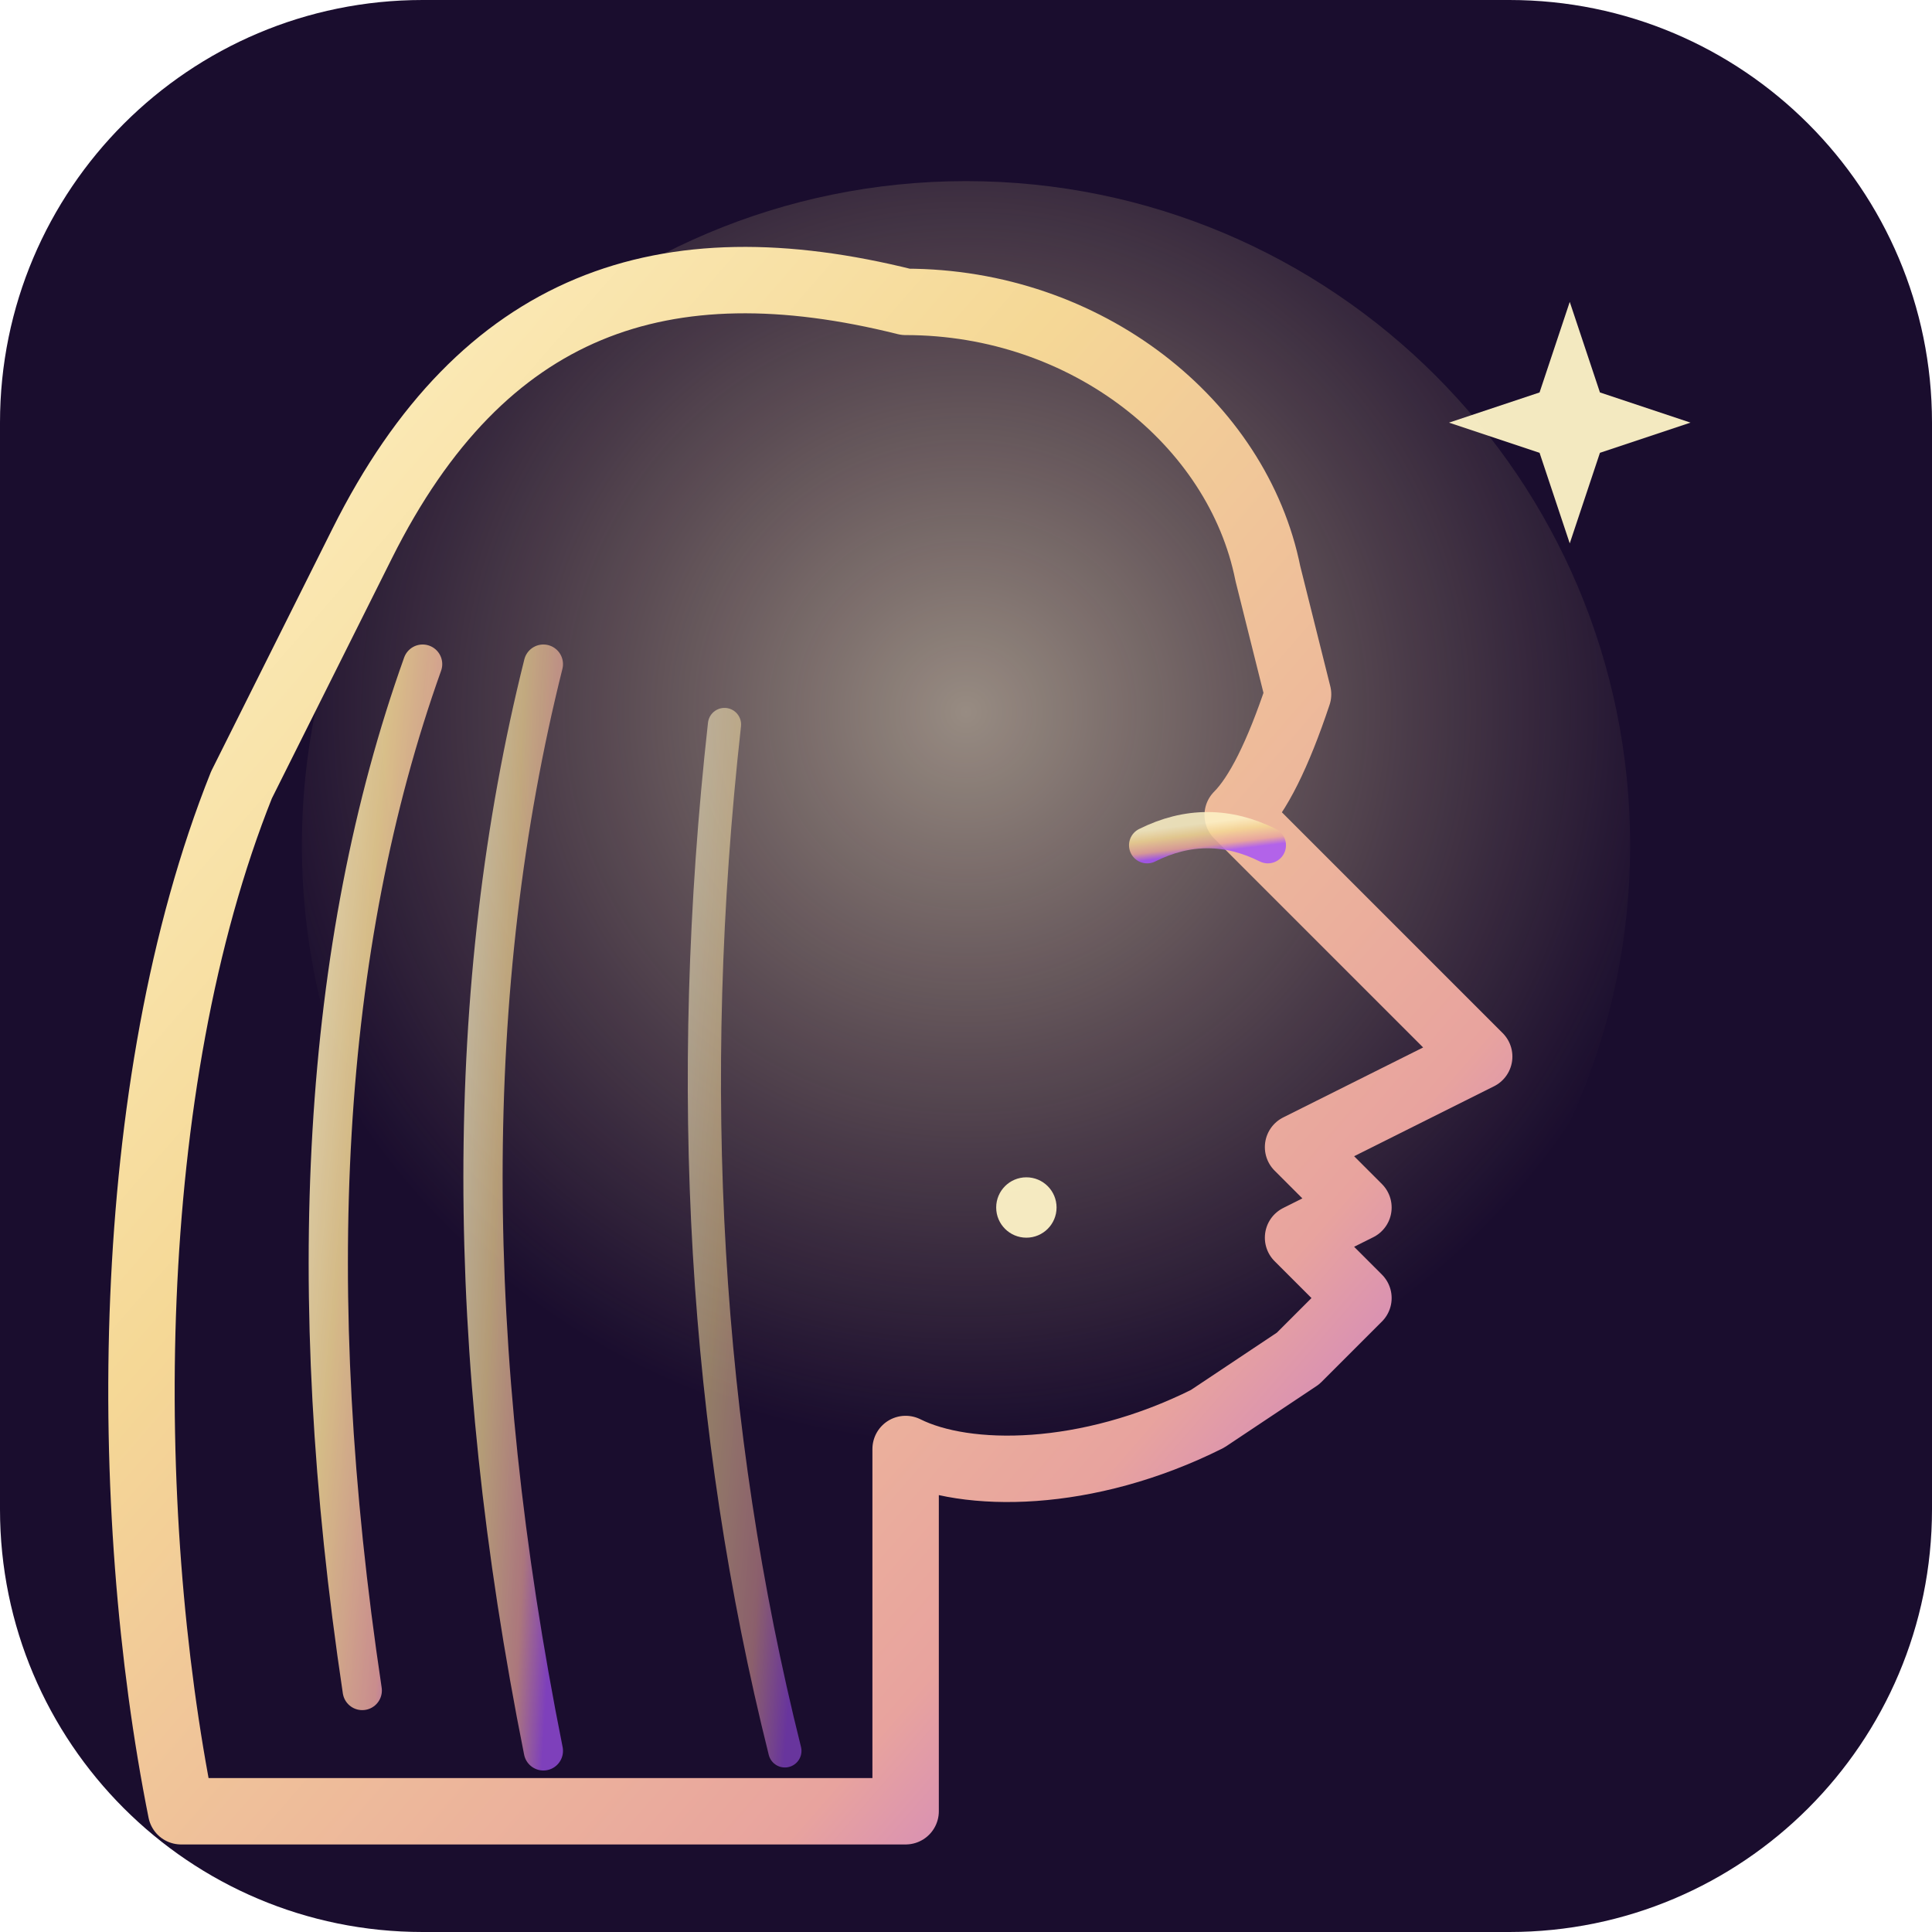
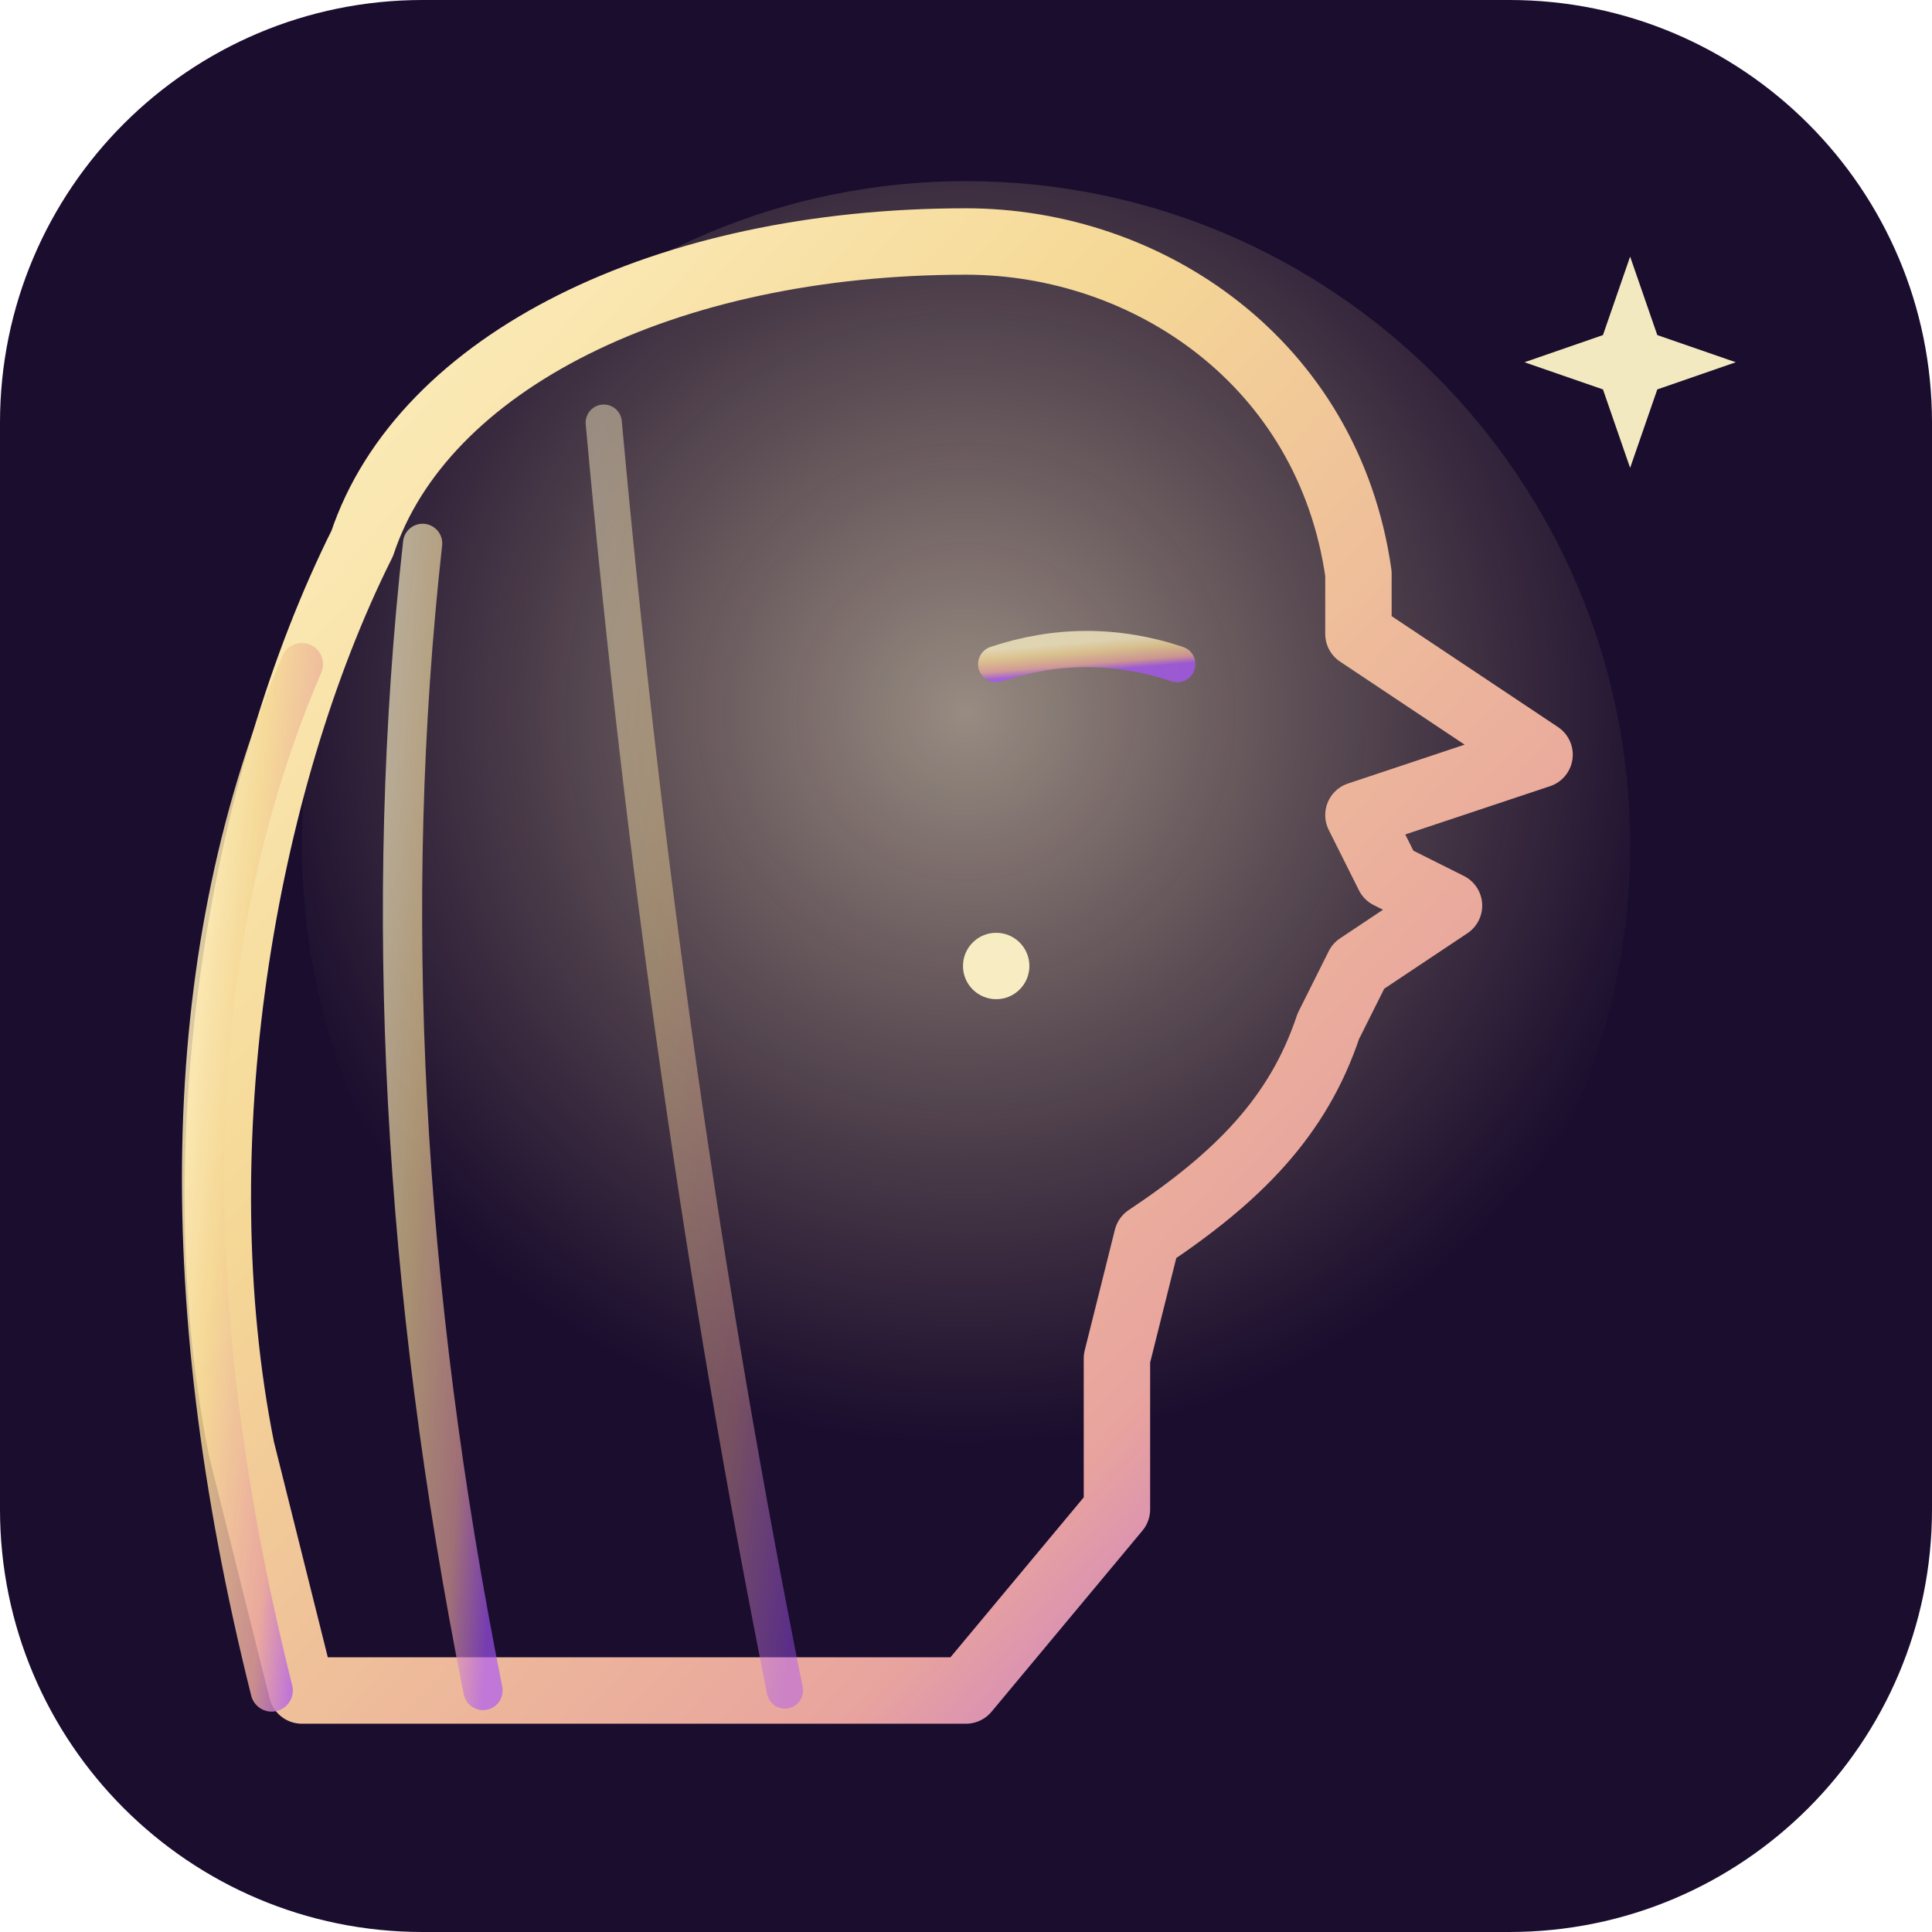
<svg xmlns="http://www.w3.org/2000/svg" width="64" height="64" viewBox="0 0 64 64" aria-label="Eve">
  <defs>
    <linearGradient id="g" x1="0" y1="0" x2="1" y2="1">
      <stop offset="0%" stop-color="#fef3c7" />
      <stop offset="35%" stop-color="#f5d896" />
      <stop offset="75%" stop-color="#e8a39e" />
      <stop offset="100%" stop-color="#a855f7" />
    </linearGradient>
    <radialGradient id="glow" cx="0.5" cy="0.4" r="0.55">
      <stop offset="0%" stop-color="#fef3c7" stop-opacity="0.55" />
      <stop offset="100%" stop-color="#f5d896" stop-opacity="0" />
    </radialGradient>
  </defs>
  <rect width="64" height="64" rx="14" fill="#1a0d2e" />
  <circle cx="32" cy="28" r="22" fill="url(#glow)" />
-   <path d="M 30 10 C 36 10 41 14 42 19 L 43 23 Q 42 26 41 27 L 44 30 L 49 35 L 43 38 L 45 40 L 43 41 L 45 43 L 43 45 L 40 47 C 36 49 32 49 30 48 L 30 60 L 6 60 C 4 50 4 36 8 26 L 12 18 C 16 10 22 8 30 10 Z" stroke="url(#g)" stroke-width="2.2" stroke-linejoin="round" fill="none" />
-   <path d="M 14 22 Q 9 36 12 56" stroke="url(#g)" stroke-width="1.3" stroke-linecap="round" fill="none" opacity="0.85" />
-   <path d="M 18 22 Q 14 38 18 58" stroke="url(#g)" stroke-width="1.3" stroke-linecap="round" fill="none" opacity="0.7" />
-   <path d="M 24 24 Q 22 42 26 58" stroke="url(#g)" stroke-width="1.1" stroke-linecap="round" fill="none" opacity="0.55" />
-   <path d="M 38 28 Q 40 27 42 28" stroke="url(#g)" stroke-width="1.2" stroke-linecap="round" fill="none" opacity="0.85" />
-   <circle cx="34" cy="40" r="1" fill="#fef3c7" opacity="0.95" />
-   <g transform="translate(52 14)">
-     <path d="M 0 -4 L 1 -1 L 4 0 L 1 1 L 0 4 L -1 1 L -4 0 L -1 -1 Z" fill="#fef3c7" opacity="0.95" />
+   <path d="M 32 8 C 38 8 44 12 45 19 L 45 21 L 51 25 L 45 27 L 46 29 L 48 30 L 45 32 L 44 34 C 43 37 41 39 38 41 L 37 45 L 37 50 L 32 56 L 10 56 L 8 48 C 6 38 8 26 12 18 C 14 12 22 8 32 8 Z" stroke="url(#g)" stroke-width="2.2" stroke-linejoin="round" fill="none" />
+   <path d="M 10 22 Q 4 36 9 56" stroke="url(#g)" stroke-width="1.4" stroke-linecap="round" fill="none" opacity="0.85" />
+   <path d="M 14 18 Q 12 36 16 56" stroke="url(#g)" stroke-width="1.3" stroke-linecap="round" fill="none" opacity="0.65" />
+   <path d="M 20 14 Q 22 36 26 56" stroke="url(#g)" stroke-width="1.2" stroke-linecap="round" fill="none" opacity="0.45" />
+   <path d="M 33 22 Q 36 21 39 22" stroke="url(#g)" stroke-width="1.2" stroke-linecap="round" fill="none" opacity="0.75" />
+   <circle cx="33" cy="32" r="1.1" fill="#fef3c7" opacity="0.95" />
+   <g transform="translate(54 12)">
+     <path d="M 0 -3.5 L 0.9 -0.9 L 3.5 0 L 0.9 0.9 L 0 3.5 L -0.9 0.9 L -3.5 0 L -0.9 -0.9 Z" fill="#fef3c7" opacity="0.95" />
  </g>
</svg>
